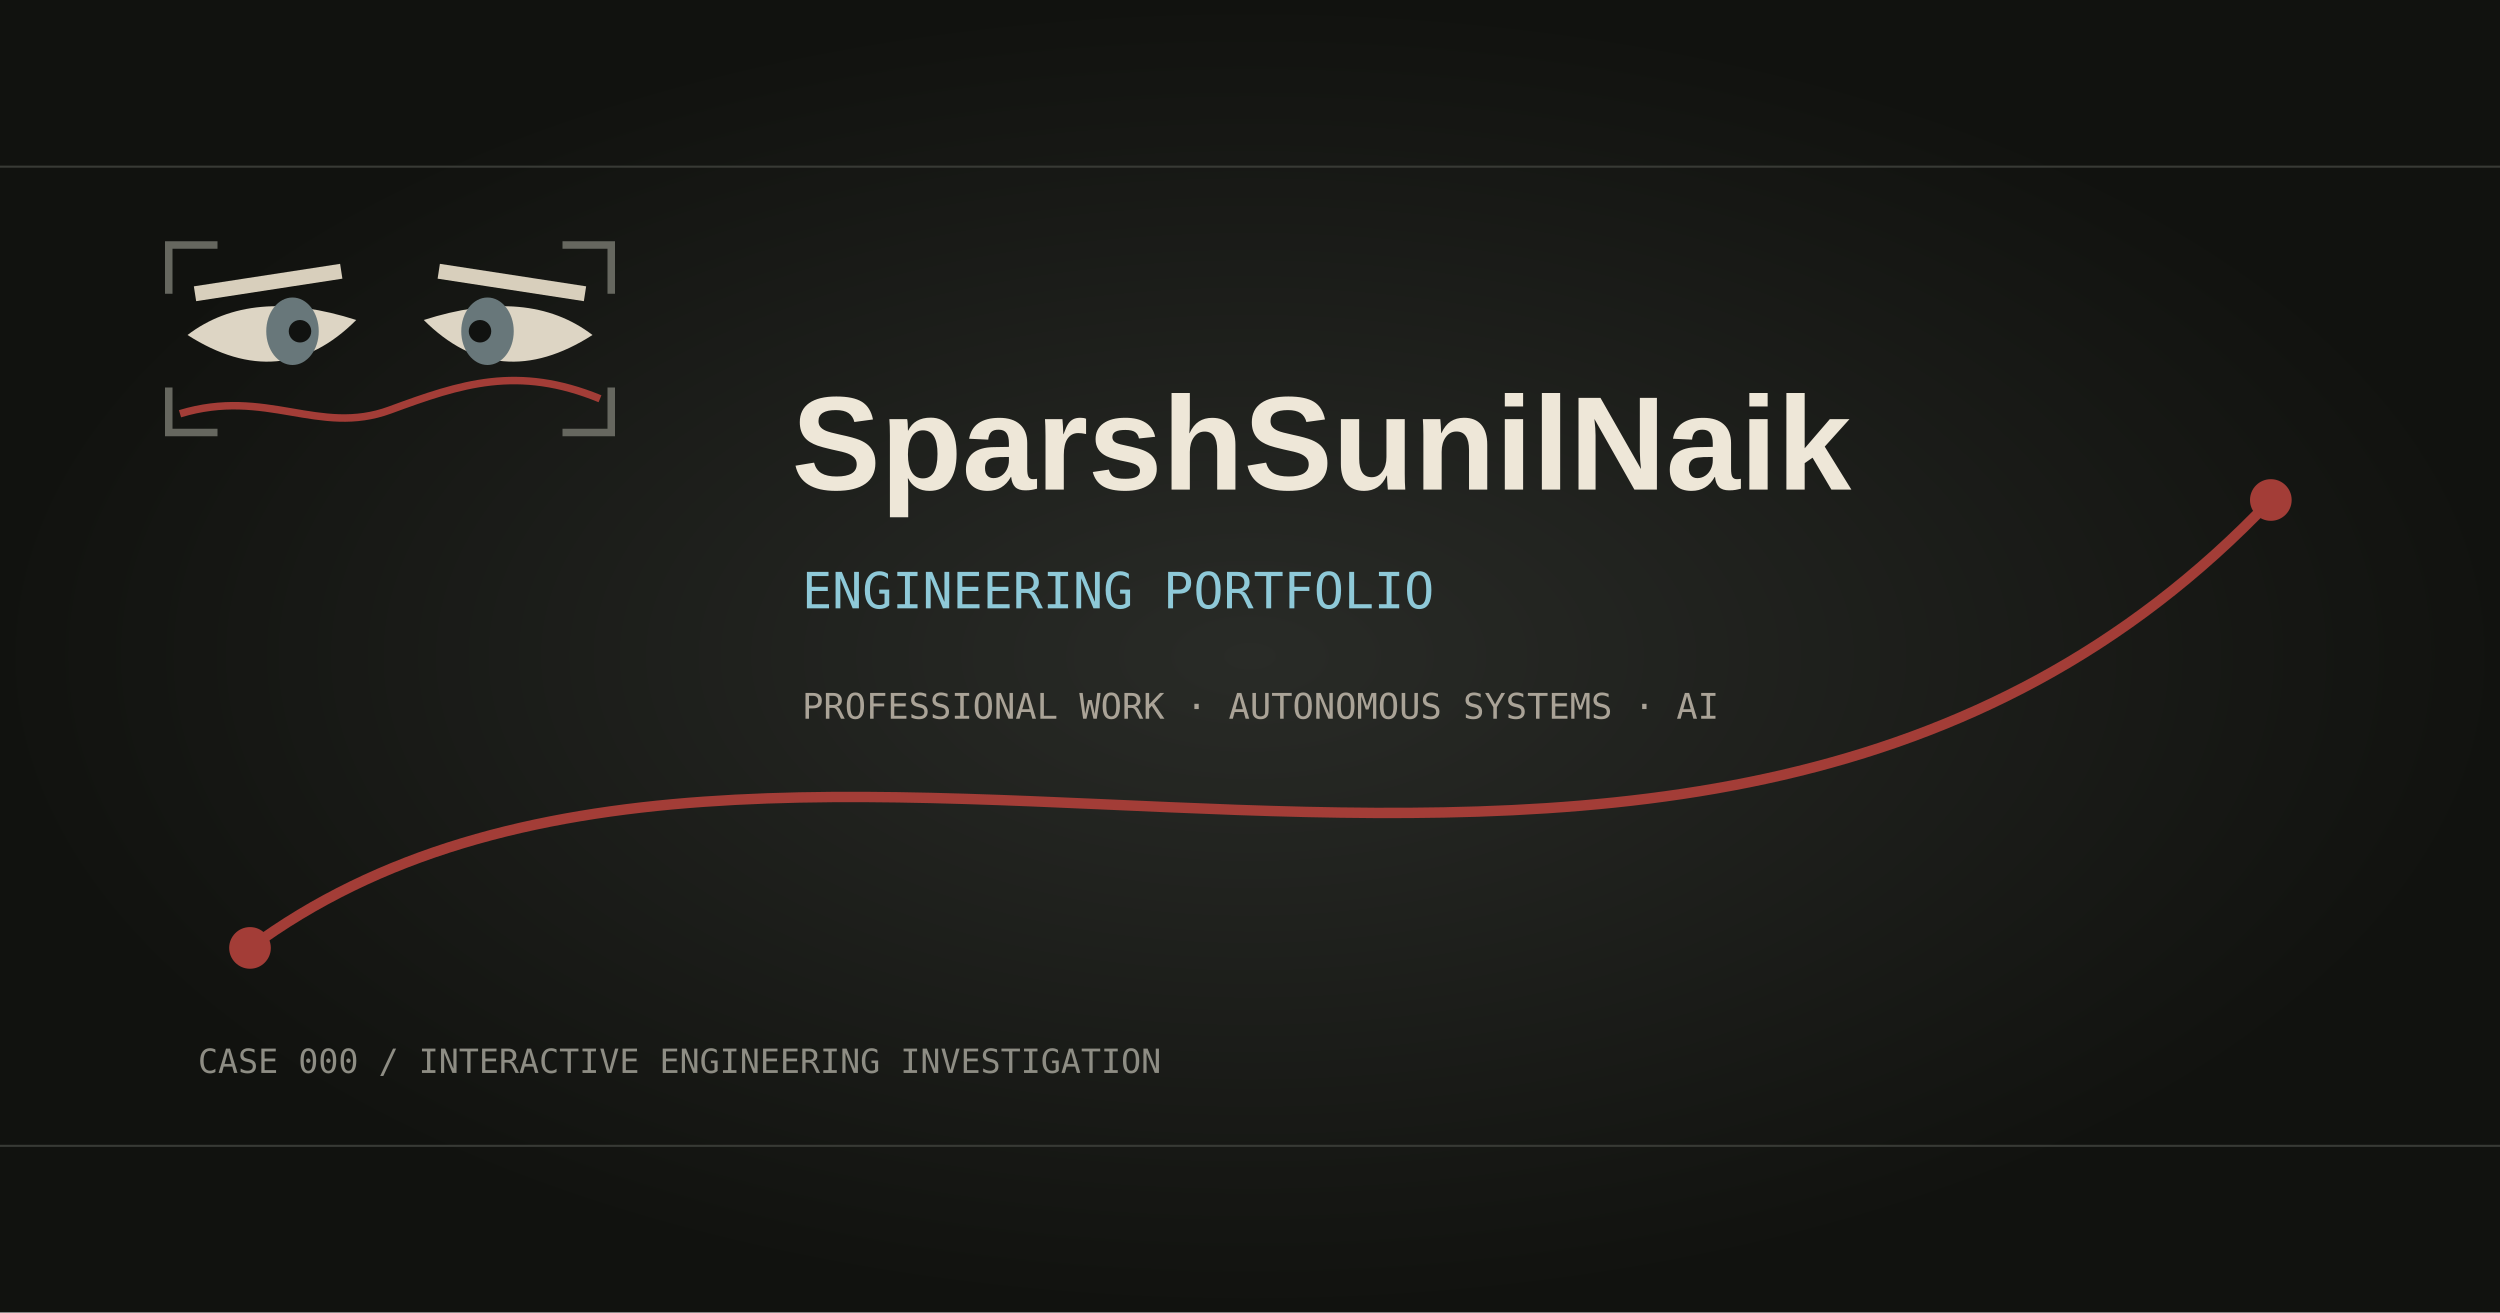
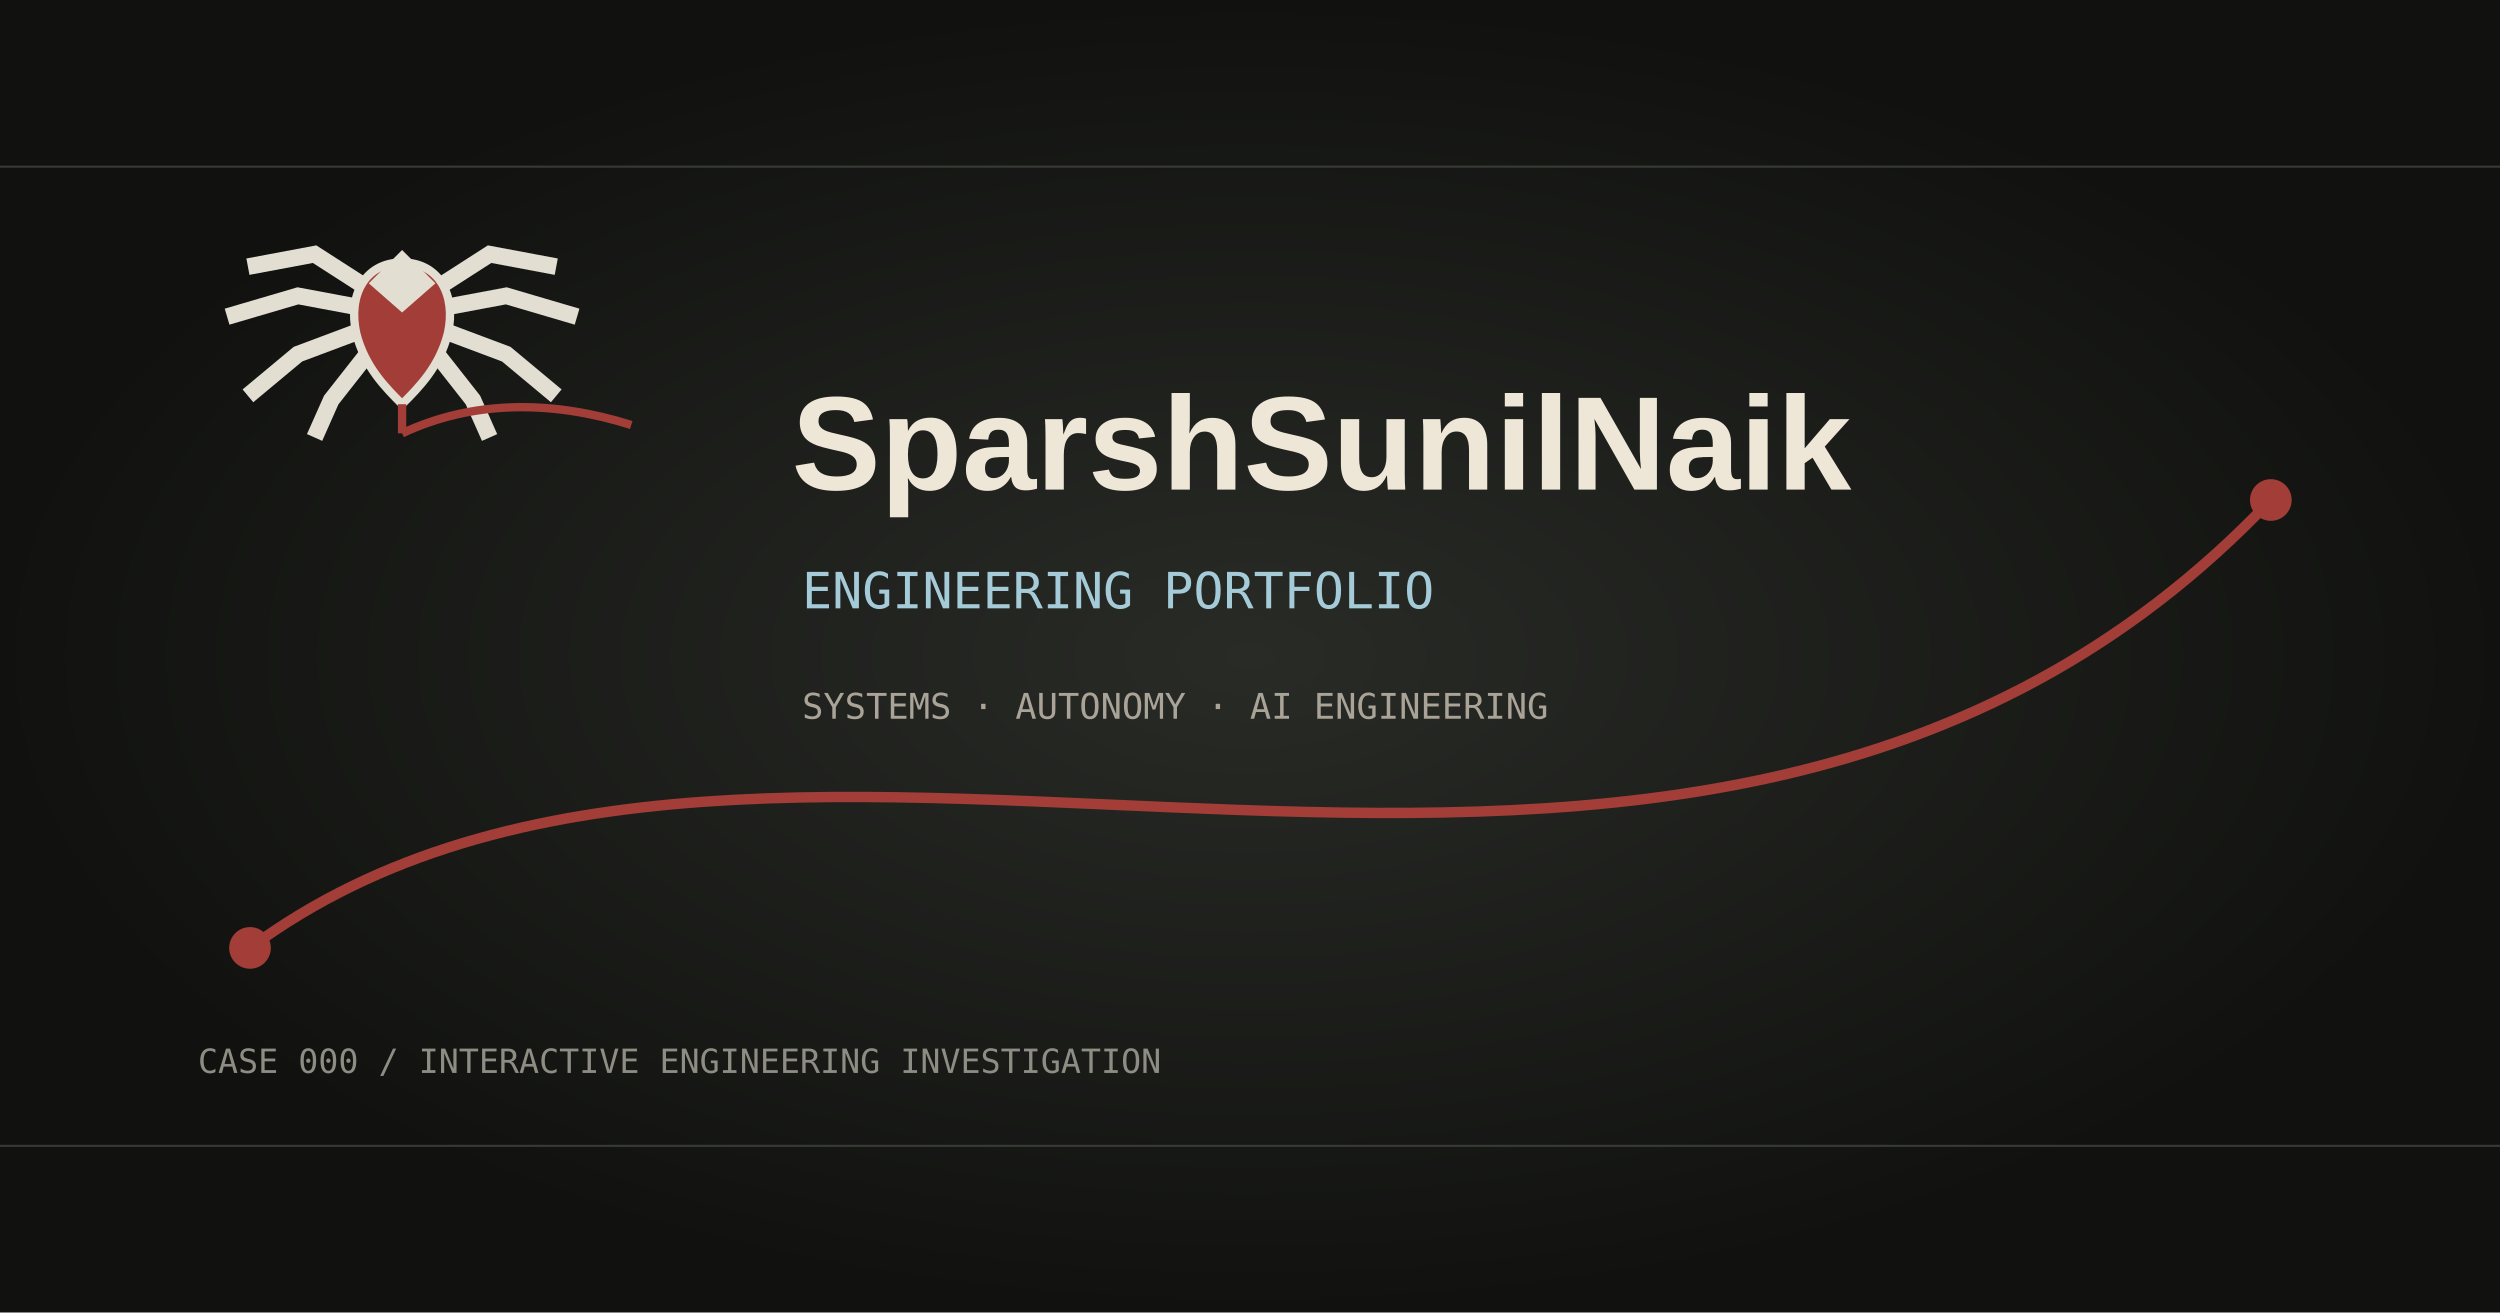
<svg xmlns="http://www.w3.org/2000/svg" width="1200" height="630" viewBox="0 0 1200 630" role="img" aria-labelledby="title desc">
  <defs>
    <radialGradient id="light">
      <stop stop-color="#292b27" />
      <stop offset="1" stop-color="#11120f" />
    </radialGradient>
  </defs>
  <rect width="1200" height="630" fill="url(#light)" />
  <path d="M0 80H1200M0 550H1200" stroke="#383a35" />
-   <g transform="translate(72 105) scale(1.8)">
-     <path d="M5 20V7h13M110 7h13v13M123 45v12h-13M18 57H5V45" fill="none" stroke="#66675f" stroke-width="2" />
-     <path d="M12 20 51 14M77 14l39 6" stroke="#d8cfbc" stroke-width="4" />
-     <path d="M10 31Q27 18 55 27 35 47 10 31ZM118 31Q101 18 73 27q20 20 45 4Z" fill="#ddd5c4" />
-     <ellipse cx="38" cy="30" rx="7" ry="9" fill="#68777a" />
-     <ellipse cx="90" cy="30" rx="7" ry="9" fill="#68777a" />
-     <circle cx="40" cy="30" r="3" fill="#111210" />
-     <circle cx="88" cy="30" r="3" fill="#111210" />
-     <path d="M8 52C31 45 45 58 64 51s34-12 56-3" fill="none" stroke="#a33d37" stroke-width="2" />
+   <g transform="translate(65 92) scale(2)">
+     <path d="M57 24 43 15 27 18M55 28 39 25 22 30M55 33 39 39 27 49M58 36 47 50 43 59M71 24 85 15 101 18M73 28 89 25 106 30M73 33 89 39 101 49M70 36 81 50 85 59" fill="none" stroke="#e2ded2" stroke-width="4" />
+     <path d="M64 17c-9 0-13 8-11 17 2 8 7 13 11 17 4-4 9-9 11-17 2-9-2-17-11-17Z" fill="#a33d37" stroke="#e2ded2" stroke-width="2" />
+     <path d="m64 14 8 8-8 7-8-7Z" fill="#e2ded2" />
+     <path d="M64 51v7m0 0c17-8 36-8 55-2" fill="none" stroke="#a33d37" stroke-width="2" />
  </g>
  <path d="M120 455C370 270 810 535 1090 240" fill="none" stroke="#a33d37" stroke-width="5" />
  <g fill="#a33d37">
    <circle cx="120" cy="455" r="10" />
    <circle cx="1090" cy="240" r="10" />
  </g>
  <text x="380" y="235" fill="#eee7d8" font-family="Arial" font-weight="800" font-size="64">SparshSunilNaik</text>
-   <text x="385" y="292" fill="#8ec9d8" font-family="monospace" font-size="24">ENGINEERING PORTFOLIO</text>
-   <text x="385" y="345" fill="#aaa397" font-family="monospace" font-size="17">PROFESSIONAL WORK · AUTONOMOUS SYSTEMS · AI</text>
+   <text x="385" y="292" fill="#a5cbd9" font-family="monospace" font-size="24">ENGINEERING PORTFOLIO</text>
+   <text x="385" y="345" fill="#aaa397" font-family="monospace" font-size="17">SYSTEMS · AUTONOMY · AI ENGINEERING</text>
  <text x="95" y="515" fill="#8e8d84" font-family="monospace" font-size="16">CASE 000 / INTERACTIVE ENGINEERING INVESTIGATION</text>
</svg>
